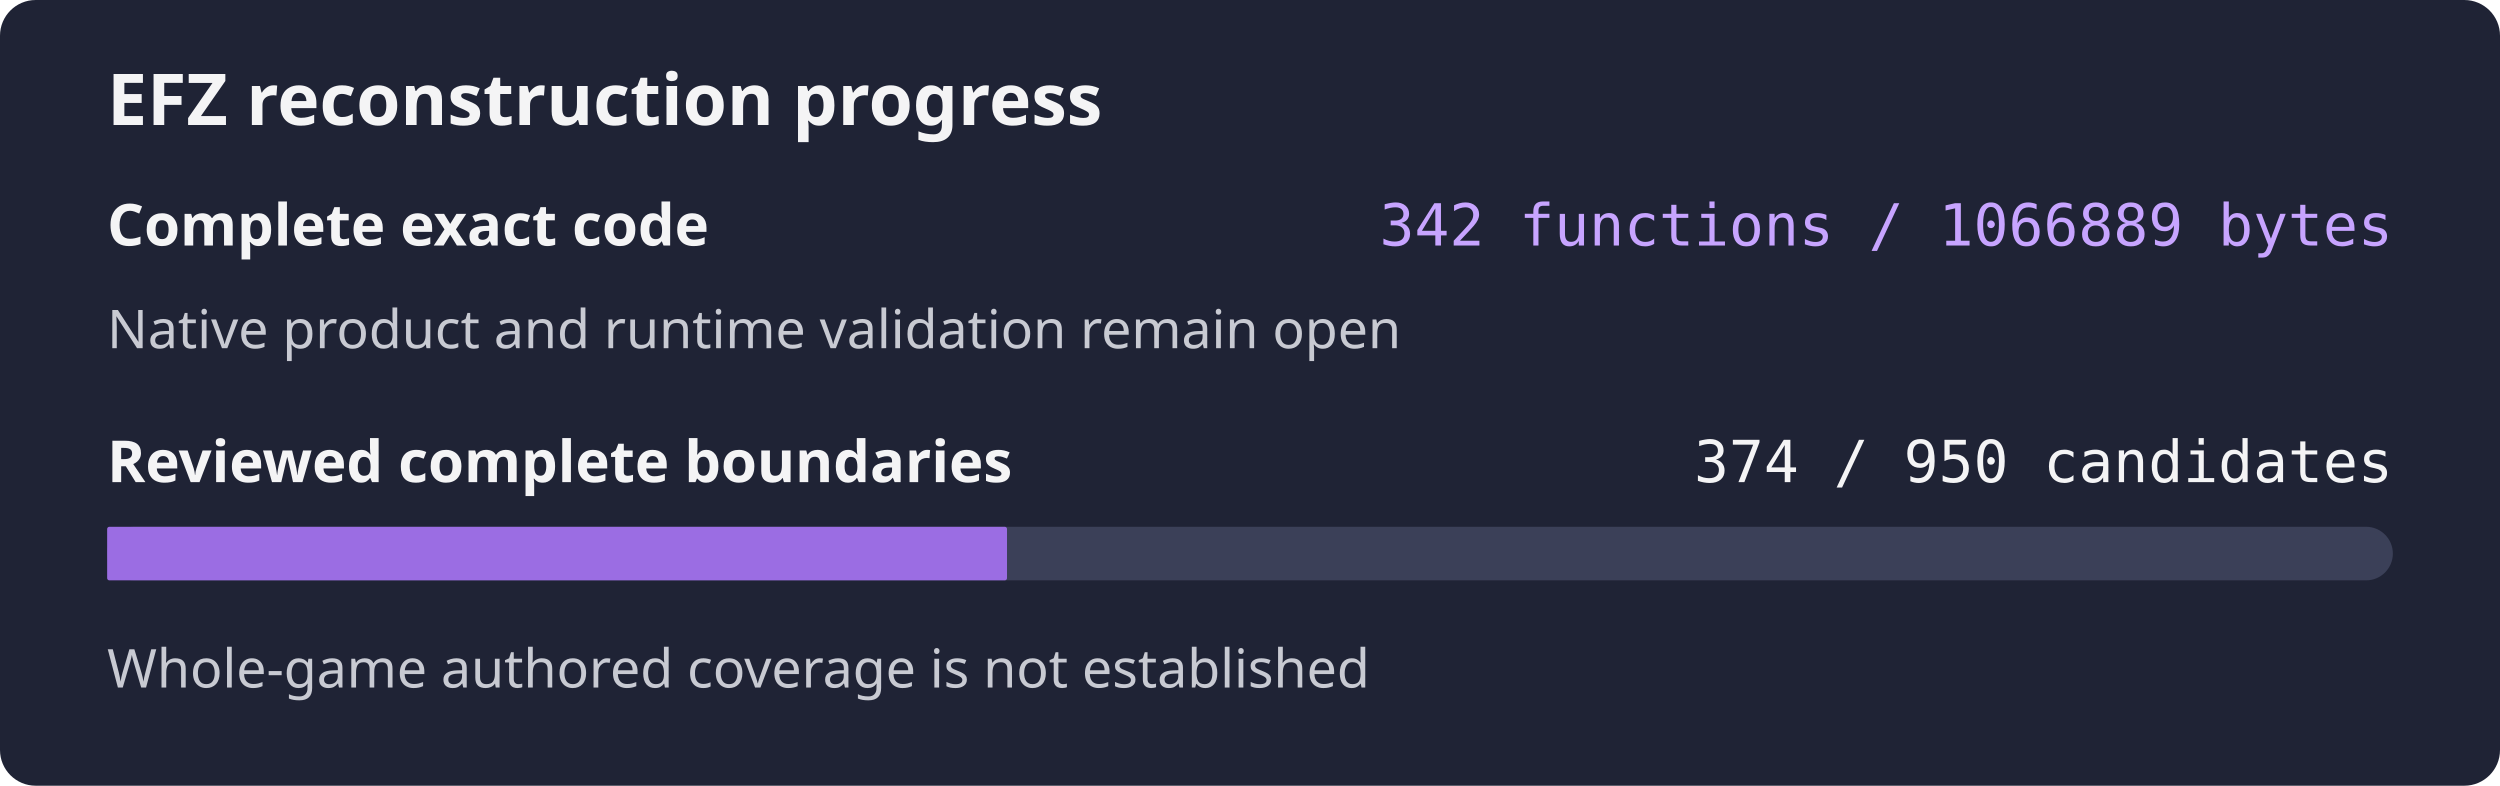
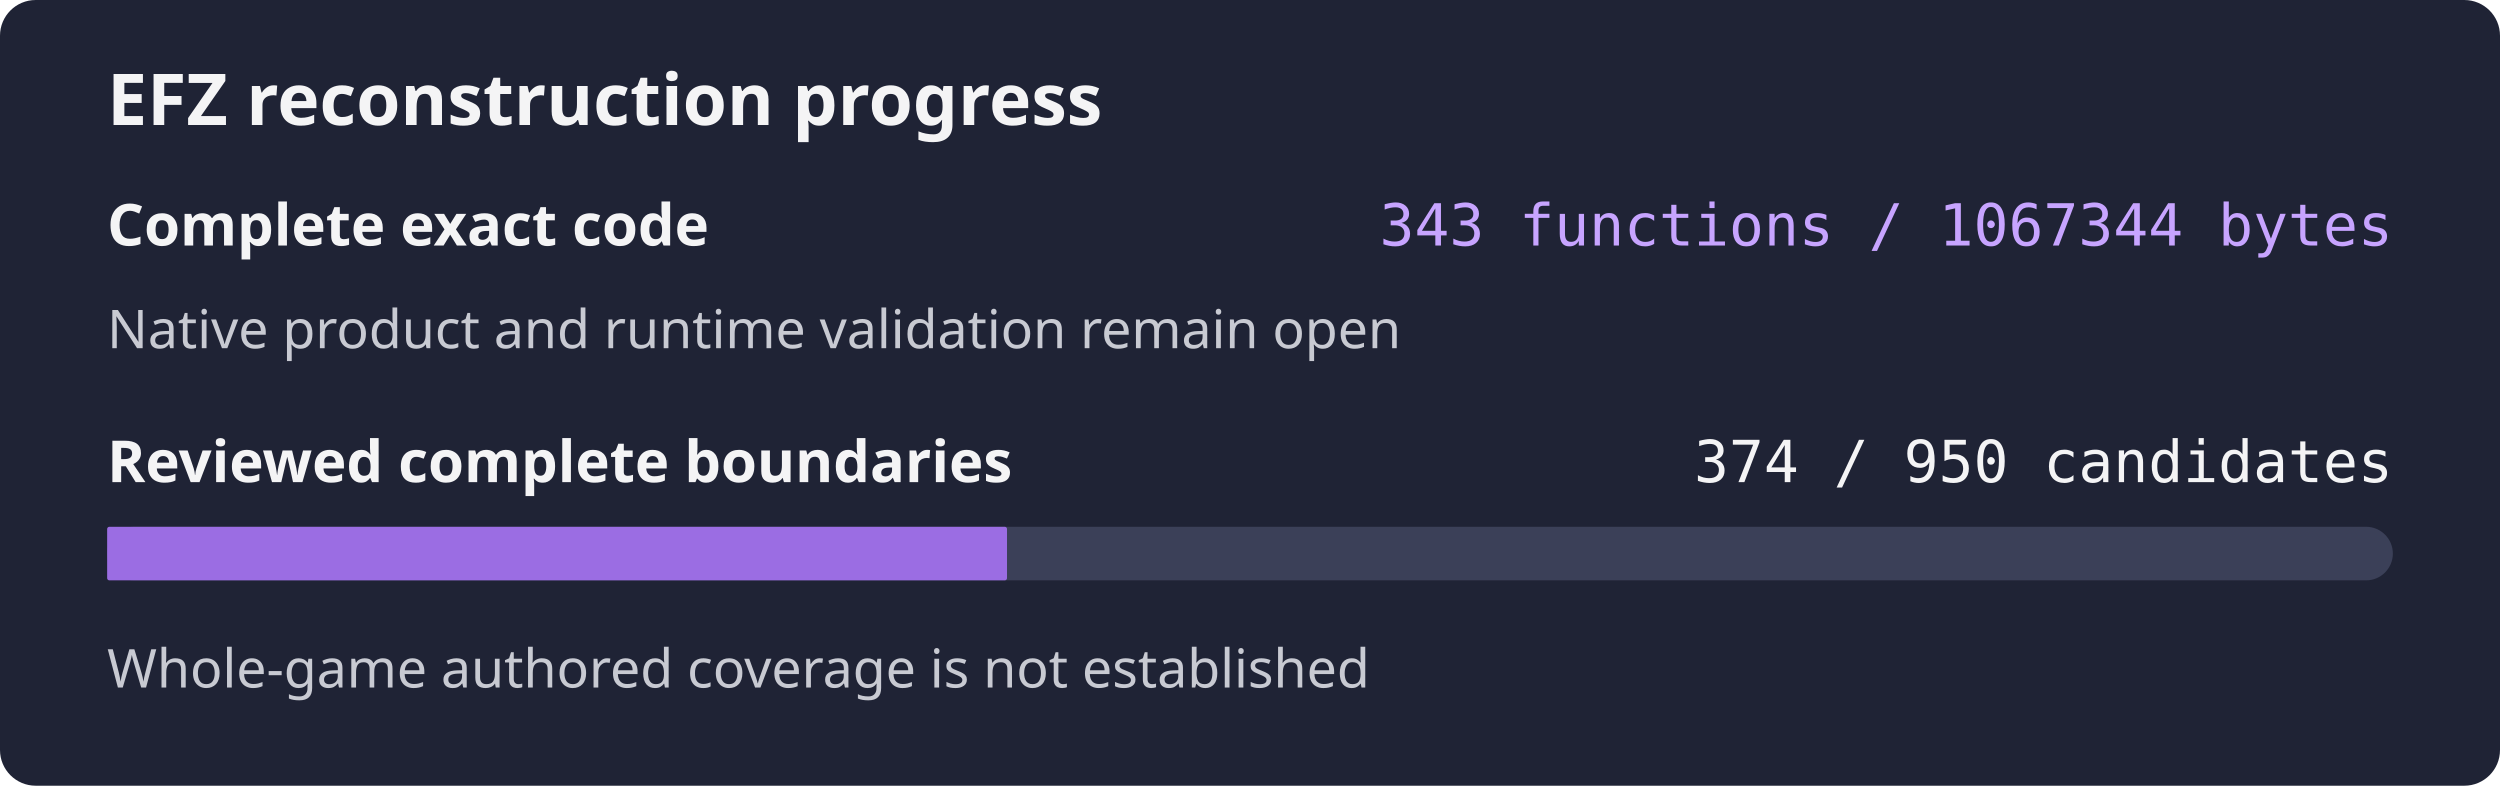
- <svg xmlns="http://www.w3.org/2000/svg" width="560" height="176" role="img" aria-label="EFZ reconstruction: 342 exact functions, 1066889 exact bytes; 374 reviewed boundaries out of 950 candidates">
+ <svg xmlns="http://www.w3.org/2000/svg" width="560" height="176" role="img" aria-label="EFZ reconstruction: 343 exact functions, 1067344 exact bytes; 374 reviewed boundaries out of 950 candidates">
  <rect width="560" height="176" rx="8" fill="#1f2335" />
  <text x="24" y="28" fill="#f4f4f5" font-family="sans-serif" font-size="16" font-weight="600">EFZ reconstruction progress</text>
  <text x="24" y="55" fill="#f4f4f5" font-family="sans-serif" font-size="13" font-weight="600">Complete exact code</text>
-   <text x="536" y="55" fill="#c7a4ff" text-anchor="end" font-family="monospace" font-size="13">342 functions / 1066889 bytes</text>
+   <text x="536" y="55" fill="#c7a4ff" text-anchor="end" font-family="monospace" font-size="13">343 functions / 1067344 bytes</text>
  <text x="24" y="78" fill="#c8cad2" font-family="sans-serif" font-size="12">Native product and runtime validation remain open</text>
  <text x="24" y="108" fill="#f4f4f5" font-family="sans-serif" font-size="13" font-weight="600">Reviewed complete boundaries</text>
  <text x="536" y="108" fill="#f4f4f5" text-anchor="end" font-family="monospace" font-size="13">374 / 950 candidates</text>
  <rect x="24" y="118" width="512" height="12" rx="6" fill="#3b4058" />
  <rect x="24" y="118" width="201.57" height="12" rx="0.5" fill="#9b6de3" />
  <text x="24" y="154" fill="#c8cad2" font-family="sans-serif" font-size="12">Whole-game authored coverage is not established</text>
</svg>
